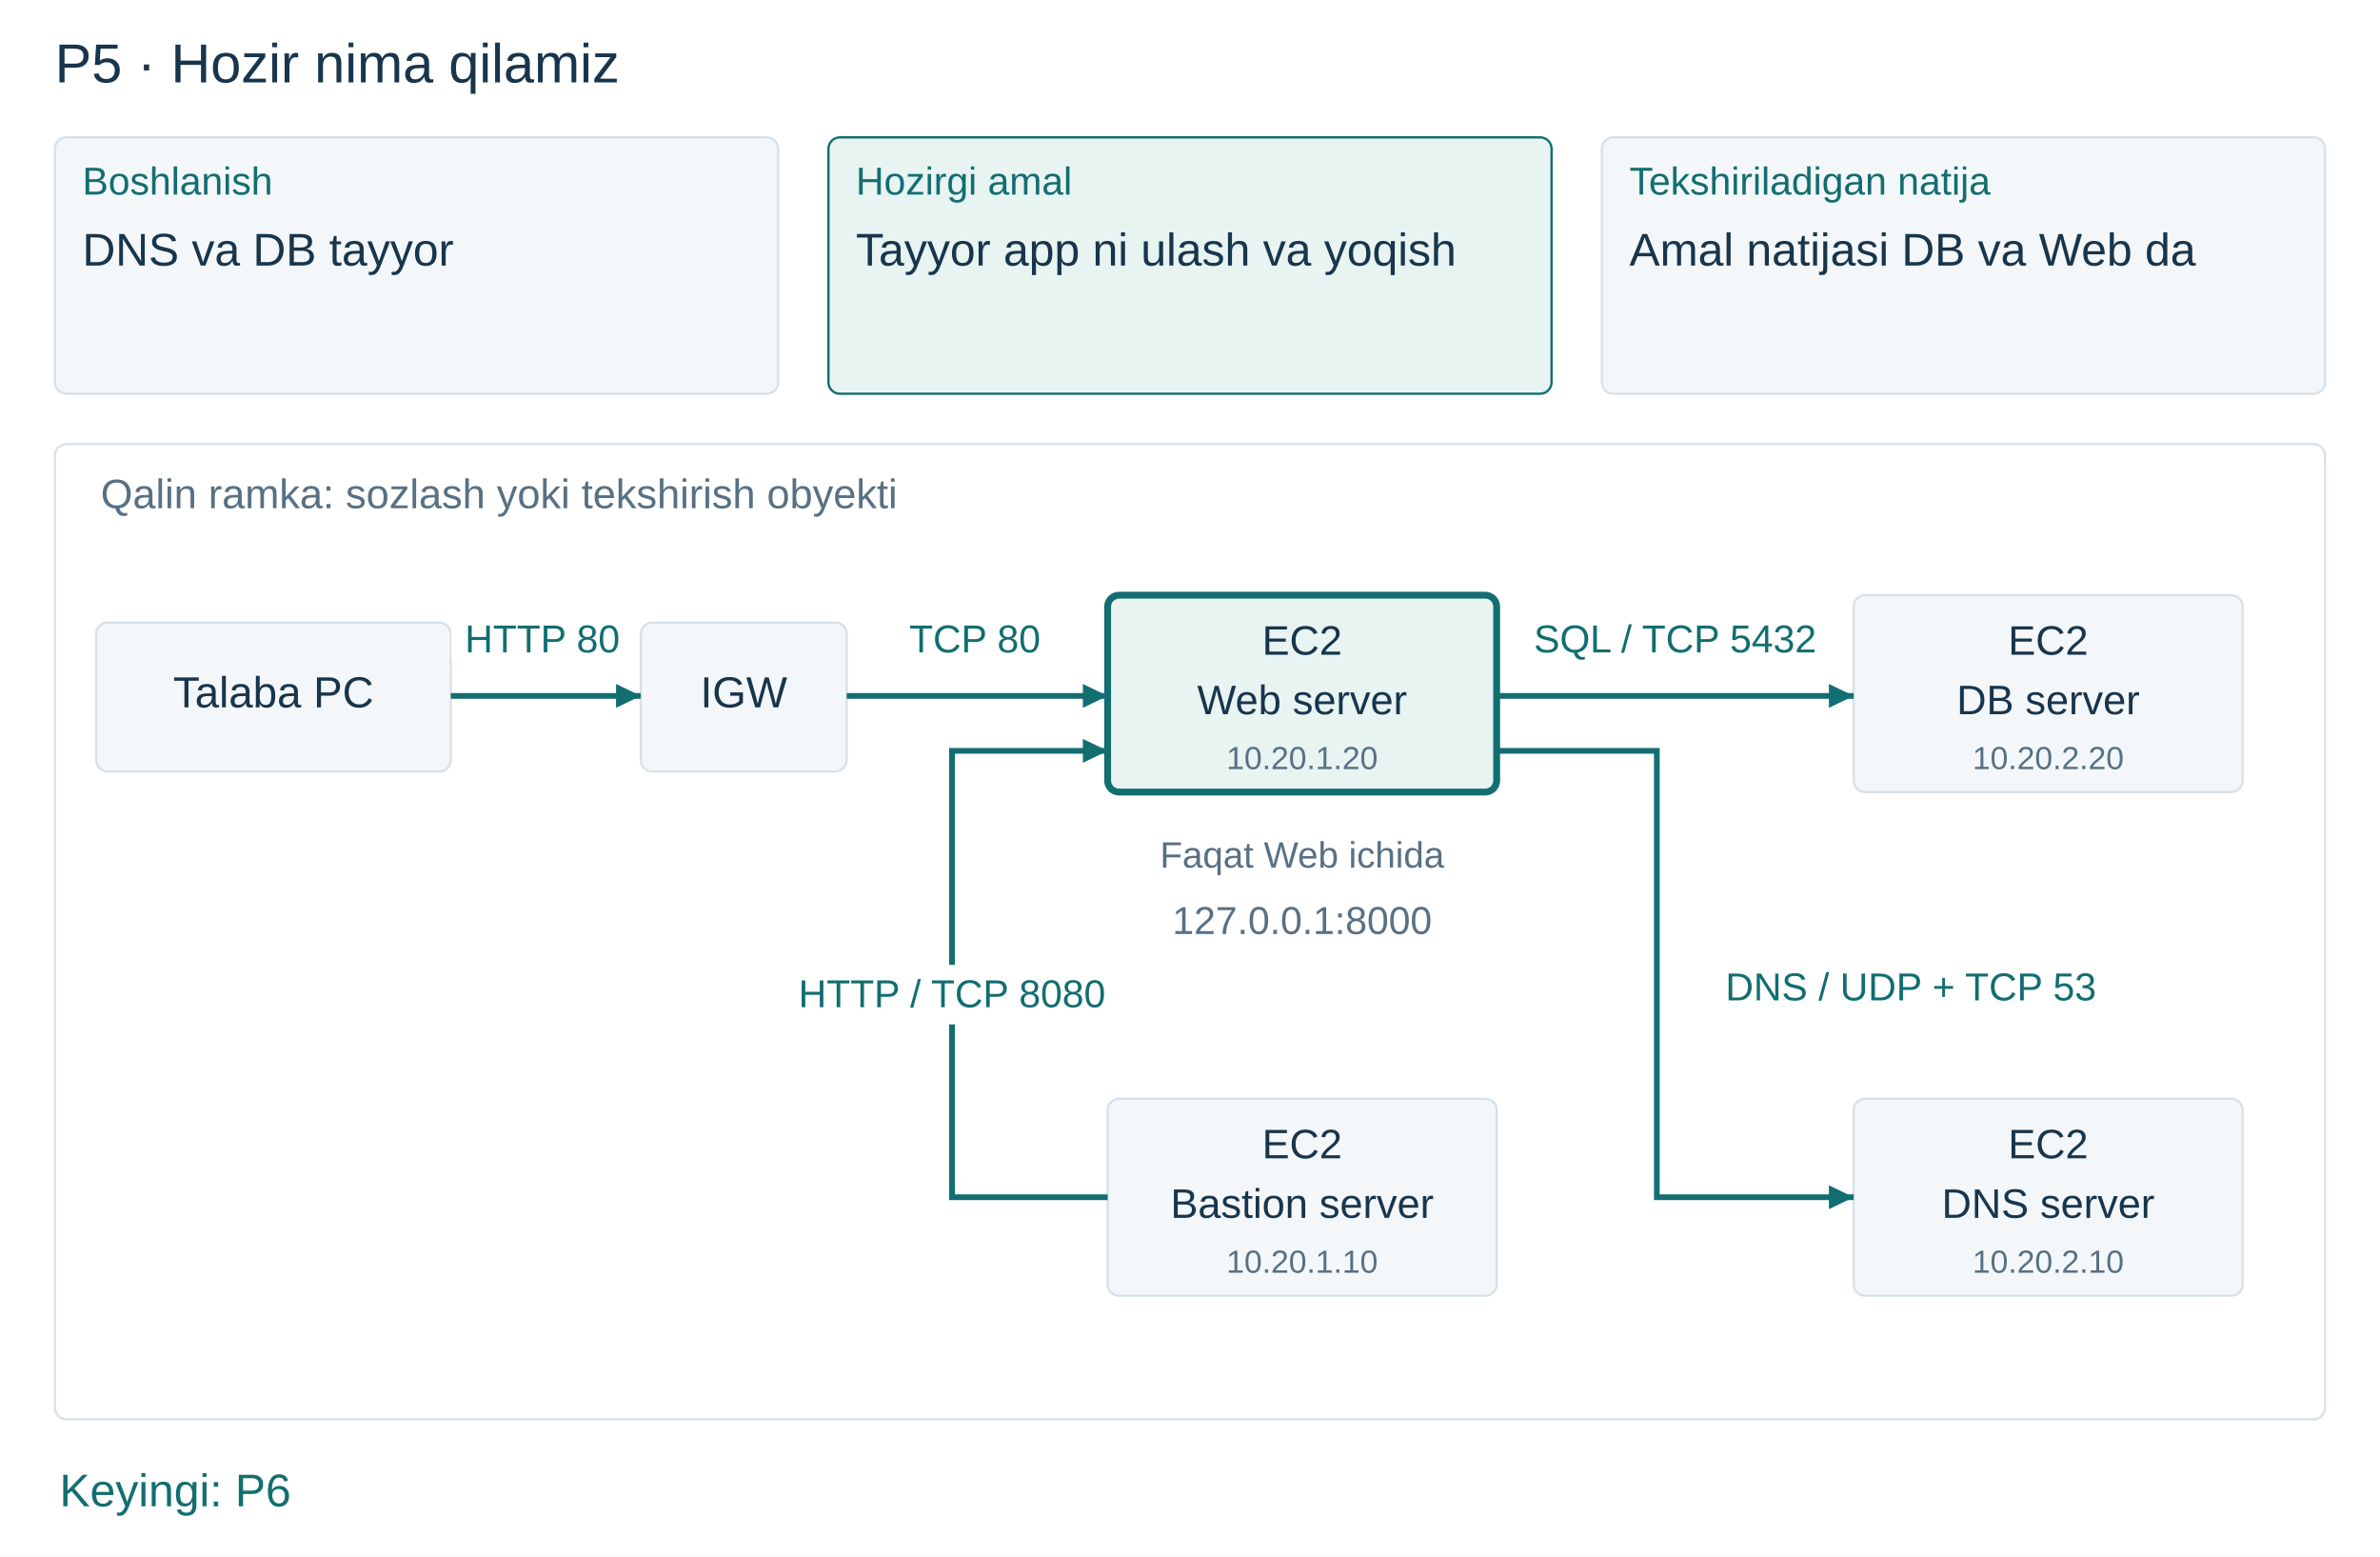
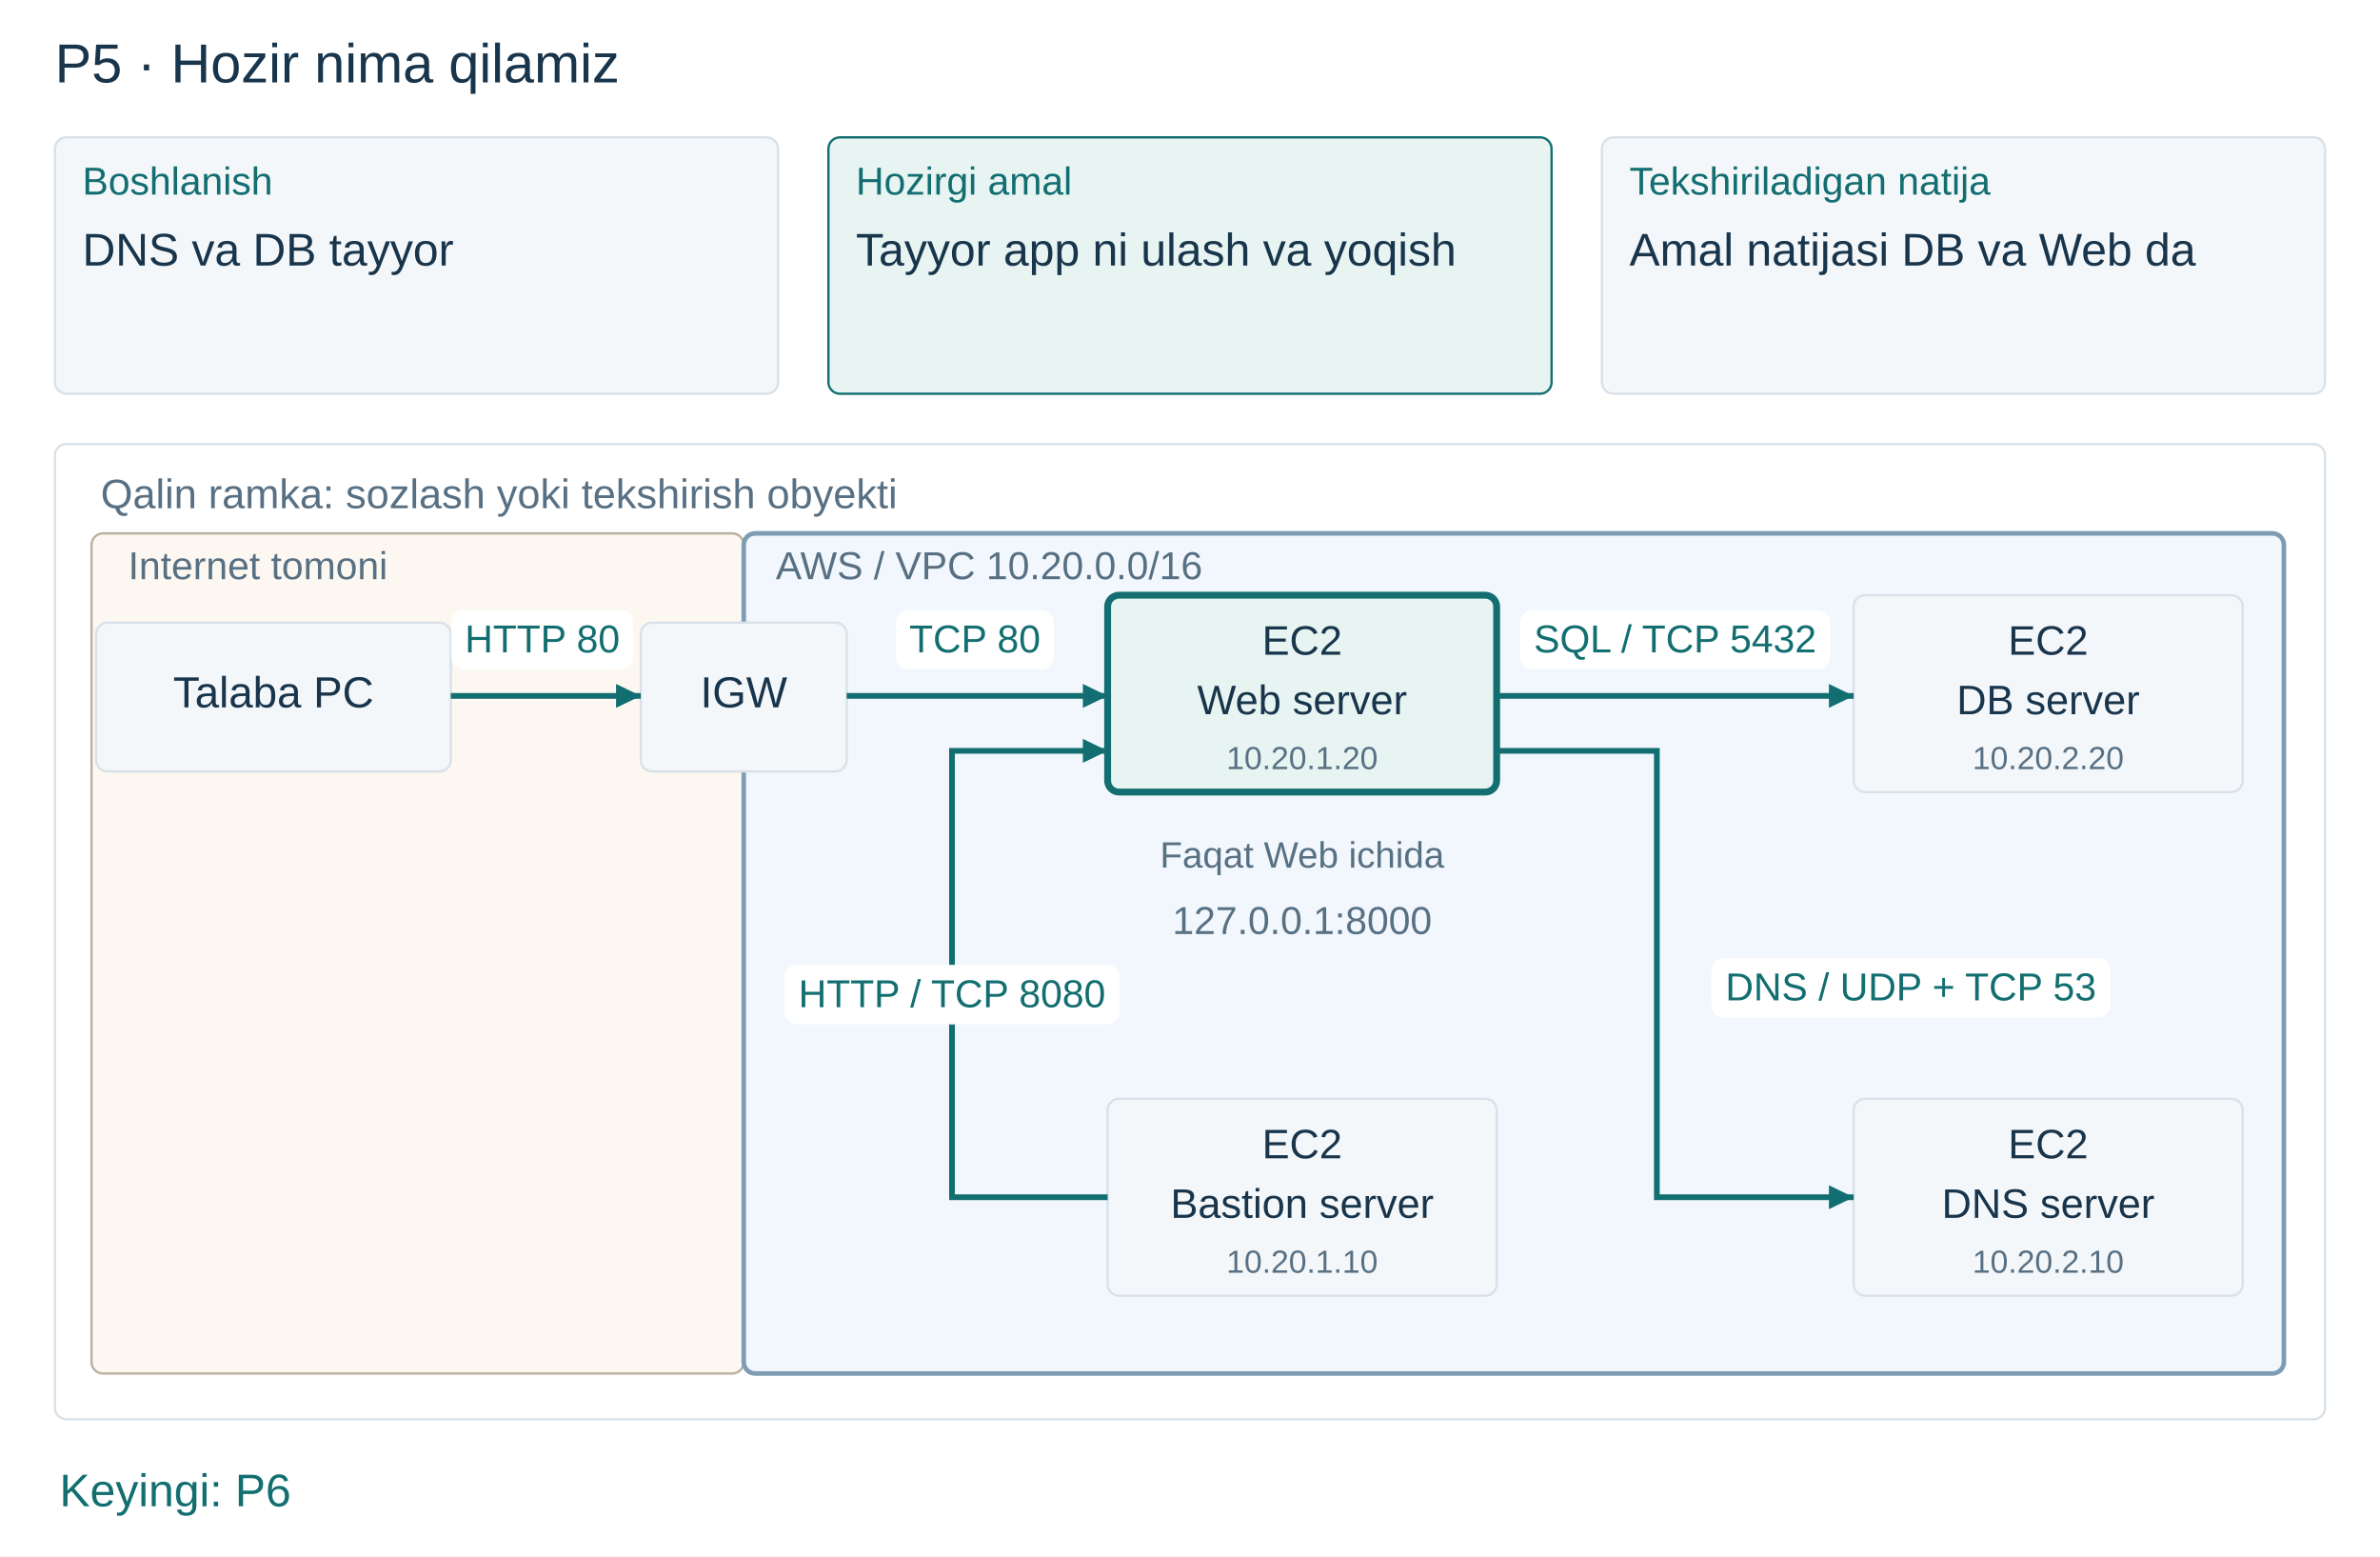
<svg xmlns="http://www.w3.org/2000/svg" width="1040" height="680" viewBox="0 0 1040 680" role="img">
  <rect width="1040" height="680" fill="white" />
  <text x="24" y="36" font-size="24" font-family="Arial,MS Gothic,sans-serif" fill="#18354c">P5 · Hozir nima qilamiz</text>
  <rect x="24" y="60" width="316" height="112" rx="5" fill="#f4f7fa" stroke="#d8e1e8" stroke-width="1" />
  <text x="36" y="85" font-size="17" font-family="Arial,MS Gothic,sans-serif" fill="#126e70">Boshlanish</text>
  <text x="36" y="116" font-size="20" font-family="Arial,MS Gothic,sans-serif" fill="#18354c">DNS va DB tayyor</text>
  <rect x="362" y="60" width="316" height="112" rx="5" fill="#e7f4f2" stroke="#126e70" stroke-width="1" />
  <text x="374" y="85" font-size="17" font-family="Arial,MS Gothic,sans-serif" fill="#126e70">Hozirgi amal</text>
  <text x="374" y="116" font-size="20" font-family="Arial,MS Gothic,sans-serif" fill="#18354c">Tayyor app ni ulash va yoqish</text>
  <rect x="700" y="60" width="316" height="112" rx="5" fill="#f4f7fa" stroke="#d8e1e8" stroke-width="1" />
  <text x="712" y="85" font-size="17" font-family="Arial,MS Gothic,sans-serif" fill="#126e70">Tekshiriladigan natija</text>
  <text x="712" y="116" font-size="20" font-family="Arial,MS Gothic,sans-serif" fill="#18354c">Amal natijasi DB va Web da</text>
  <rect x="24" y="194" width="992" height="426" rx="5" fill="white" stroke="#d8e1e8" stroke-width="1" />
  <text x="44" y="222" font-size="18" font-family="Arial,MS Gothic,sans-serif" fill="#587083">Qalin ramka: sozlash yoki tekshirish obyekti</text>
+   <rect x="40" y="233" width="285" height="367" rx="5" fill="#fcf8f1" stroke="#b8b0a0" stroke-width="1" />
+   <rect x="325" y="233" width="673" height="367" rx="5" fill="#f1f7fc" stroke="#7e9cb3" stroke-width="2" />
+   <text x="56" y="253" font-size="17" font-family="Arial,MS Gothic,sans-serif" fill="#587083">Internet tomoni</text>
+   <text x="339" y="253" font-size="17" font-family="Arial,MS Gothic,sans-serif" fill="#587083">AWS / VPC 10.20.0.0/16</text>
  <rect x="42" y="272" width="155" height="65" rx="5" fill="#f4f7fa" stroke="#d8e1e8" stroke-width="1" />
  <text x="119.5" y="309" font-size="19" font-family="Arial,MS Gothic,sans-serif" fill="#18354c" text-anchor="middle">Talaba PC</text>
  <rect x="280" y="272" width="90" height="65" rx="5" fill="#f4f7fa" stroke="#d8e1e8" stroke-width="1" />
  <text x="325.0" y="309" font-size="19" font-family="Arial,MS Gothic,sans-serif" fill="#18354c" text-anchor="middle">IGW</text>
  <rect x="484" y="260" width="170" height="86" rx="5" fill="#e7f4f2" stroke="#126e70" stroke-width="3" />
  <text x="569.0" y="286" font-size="18" font-family="Arial,MS Gothic,sans-serif" fill="#18354c" text-anchor="middle">EC2</text>
  <text x="569.0" y="312" font-size="18" font-family="Arial,MS Gothic,sans-serif" fill="#18354c" text-anchor="middle">Web server</text>
  <text x="569.0" y="336" font-size="14" font-family="Arial,MS Gothic,sans-serif" fill="#587083" text-anchor="middle">10.20.1.20</text>
  <rect x="810" y="260" width="170" height="86" rx="5" fill="#f4f7fa" stroke="#d8e1e8" stroke-width="1" />
  <text x="895.0" y="286" font-size="18" font-family="Arial,MS Gothic,sans-serif" fill="#18354c" text-anchor="middle">EC2</text>
  <text x="895.0" y="312" font-size="18" font-family="Arial,MS Gothic,sans-serif" fill="#18354c" text-anchor="middle">DB server</text>
  <text x="895.0" y="336" font-size="14" font-family="Arial,MS Gothic,sans-serif" fill="#587083" text-anchor="middle">10.20.2.20</text>
  <rect x="484" y="480" width="170" height="86" rx="5" fill="#f4f7fa" stroke="#d8e1e8" stroke-width="1" />
  <text x="569.0" y="506" font-size="18" font-family="Arial,MS Gothic,sans-serif" fill="#18354c" text-anchor="middle">EC2</text>
  <text x="569.0" y="532" font-size="18" font-family="Arial,MS Gothic,sans-serif" fill="#18354c" text-anchor="middle">Bastion server</text>
  <text x="569.0" y="556" font-size="14" font-family="Arial,MS Gothic,sans-serif" fill="#587083" text-anchor="middle">10.20.1.10</text>
  <rect x="810" y="480" width="170" height="86" rx="5" fill="#f4f7fa" stroke="#d8e1e8" stroke-width="1" />
  <text x="895.0" y="506" font-size="18" font-family="Arial,MS Gothic,sans-serif" fill="#18354c" text-anchor="middle">EC2</text>
  <text x="895.0" y="532" font-size="18" font-family="Arial,MS Gothic,sans-serif" fill="#18354c" text-anchor="middle">DNS server</text>
  <text x="895.0" y="556" font-size="14" font-family="Arial,MS Gothic,sans-serif" fill="#587083" text-anchor="middle">10.20.2.10</text>
  <polyline points="197,304 280,304" fill="none" stroke="#126e70" stroke-width="2.5" />
  <polygon points="280.00,304.00 269.19,309.22 269.19,298.78" fill="#126e70" />
  <rect x="197.754" y="267" width="78.492" height="25" rx="5" fill="white" stroke="white" stroke-width="1" />
  <text x="237" y="285" font-size="17" font-family="Arial,MS Gothic,sans-serif" fill="#126e70" text-anchor="middle">HTTP 80</text>
  <polyline points="370,304 484,304" fill="none" stroke="#126e70" stroke-width="2.5" />
  <polygon points="484.00,304.00 473.19,309.22 473.19,298.78" fill="#126e70" />
  <rect x="392.004" y="267" width="67.992" height="25" rx="5" fill="white" stroke="white" stroke-width="1" />
  <text x="426" y="285" font-size="17" font-family="Arial,MS Gothic,sans-serif" fill="#126e70" text-anchor="middle">TCP 80</text>
  <polyline points="654,304 810,304" fill="none" stroke="#126e70" stroke-width="2.5" />
  <polygon points="810.00,304.00 799.19,309.22 799.19,298.78" fill="#126e70" />
  <rect x="664.762" y="267" width="134.477" height="25" rx="5" fill="white" stroke="white" stroke-width="1" />
  <text x="732" y="285" font-size="17" font-family="Arial,MS Gothic,sans-serif" fill="#126e70" text-anchor="middle">SQL / TCP 5432</text>
  <polyline points="484,523 416,523 416,328 484,328" fill="none" stroke="#126e70" stroke-width="2.5" />
  <polygon points="484.00,328.00 473.19,333.22 473.19,322.78" fill="#126e70" />
  <rect x="343.262" y="422" width="145.477" height="25" rx="5" fill="white" stroke="white" stroke-width="1" />
  <text x="416" y="440" font-size="17" font-family="Arial,MS Gothic,sans-serif" fill="#126e70" text-anchor="middle">HTTP / TCP 8080</text>
  <polyline points="654,328 724,328 724,523 810,523" fill="none" stroke="#126e70" stroke-width="2.5" />
  <polygon points="810.00,523.00 799.19,528.22 799.19,517.78" fill="#126e70" />
  <rect x="748.262" y="419" width="173.477" height="25" rx="5" fill="white" stroke="white" stroke-width="1" />
  <text x="835" y="437" font-size="17" font-family="Arial,MS Gothic,sans-serif" fill="#126e70" text-anchor="middle">DNS / UDP + TCP 53</text>
  <text x="569" y="379" font-size="16" font-family="Arial,MS Gothic,sans-serif" fill="#587083" text-anchor="middle">Faqat Web ichida</text>
  <text x="569" y="408" font-size="17" font-family="Arial,MS Gothic,sans-serif" fill="#587083" text-anchor="middle">127.0.0.1:8000</text>
  <text x="26" y="658" font-size="20" font-family="Arial,MS Gothic,sans-serif" fill="#126e70">Keyingi: P6</text>
</svg>
